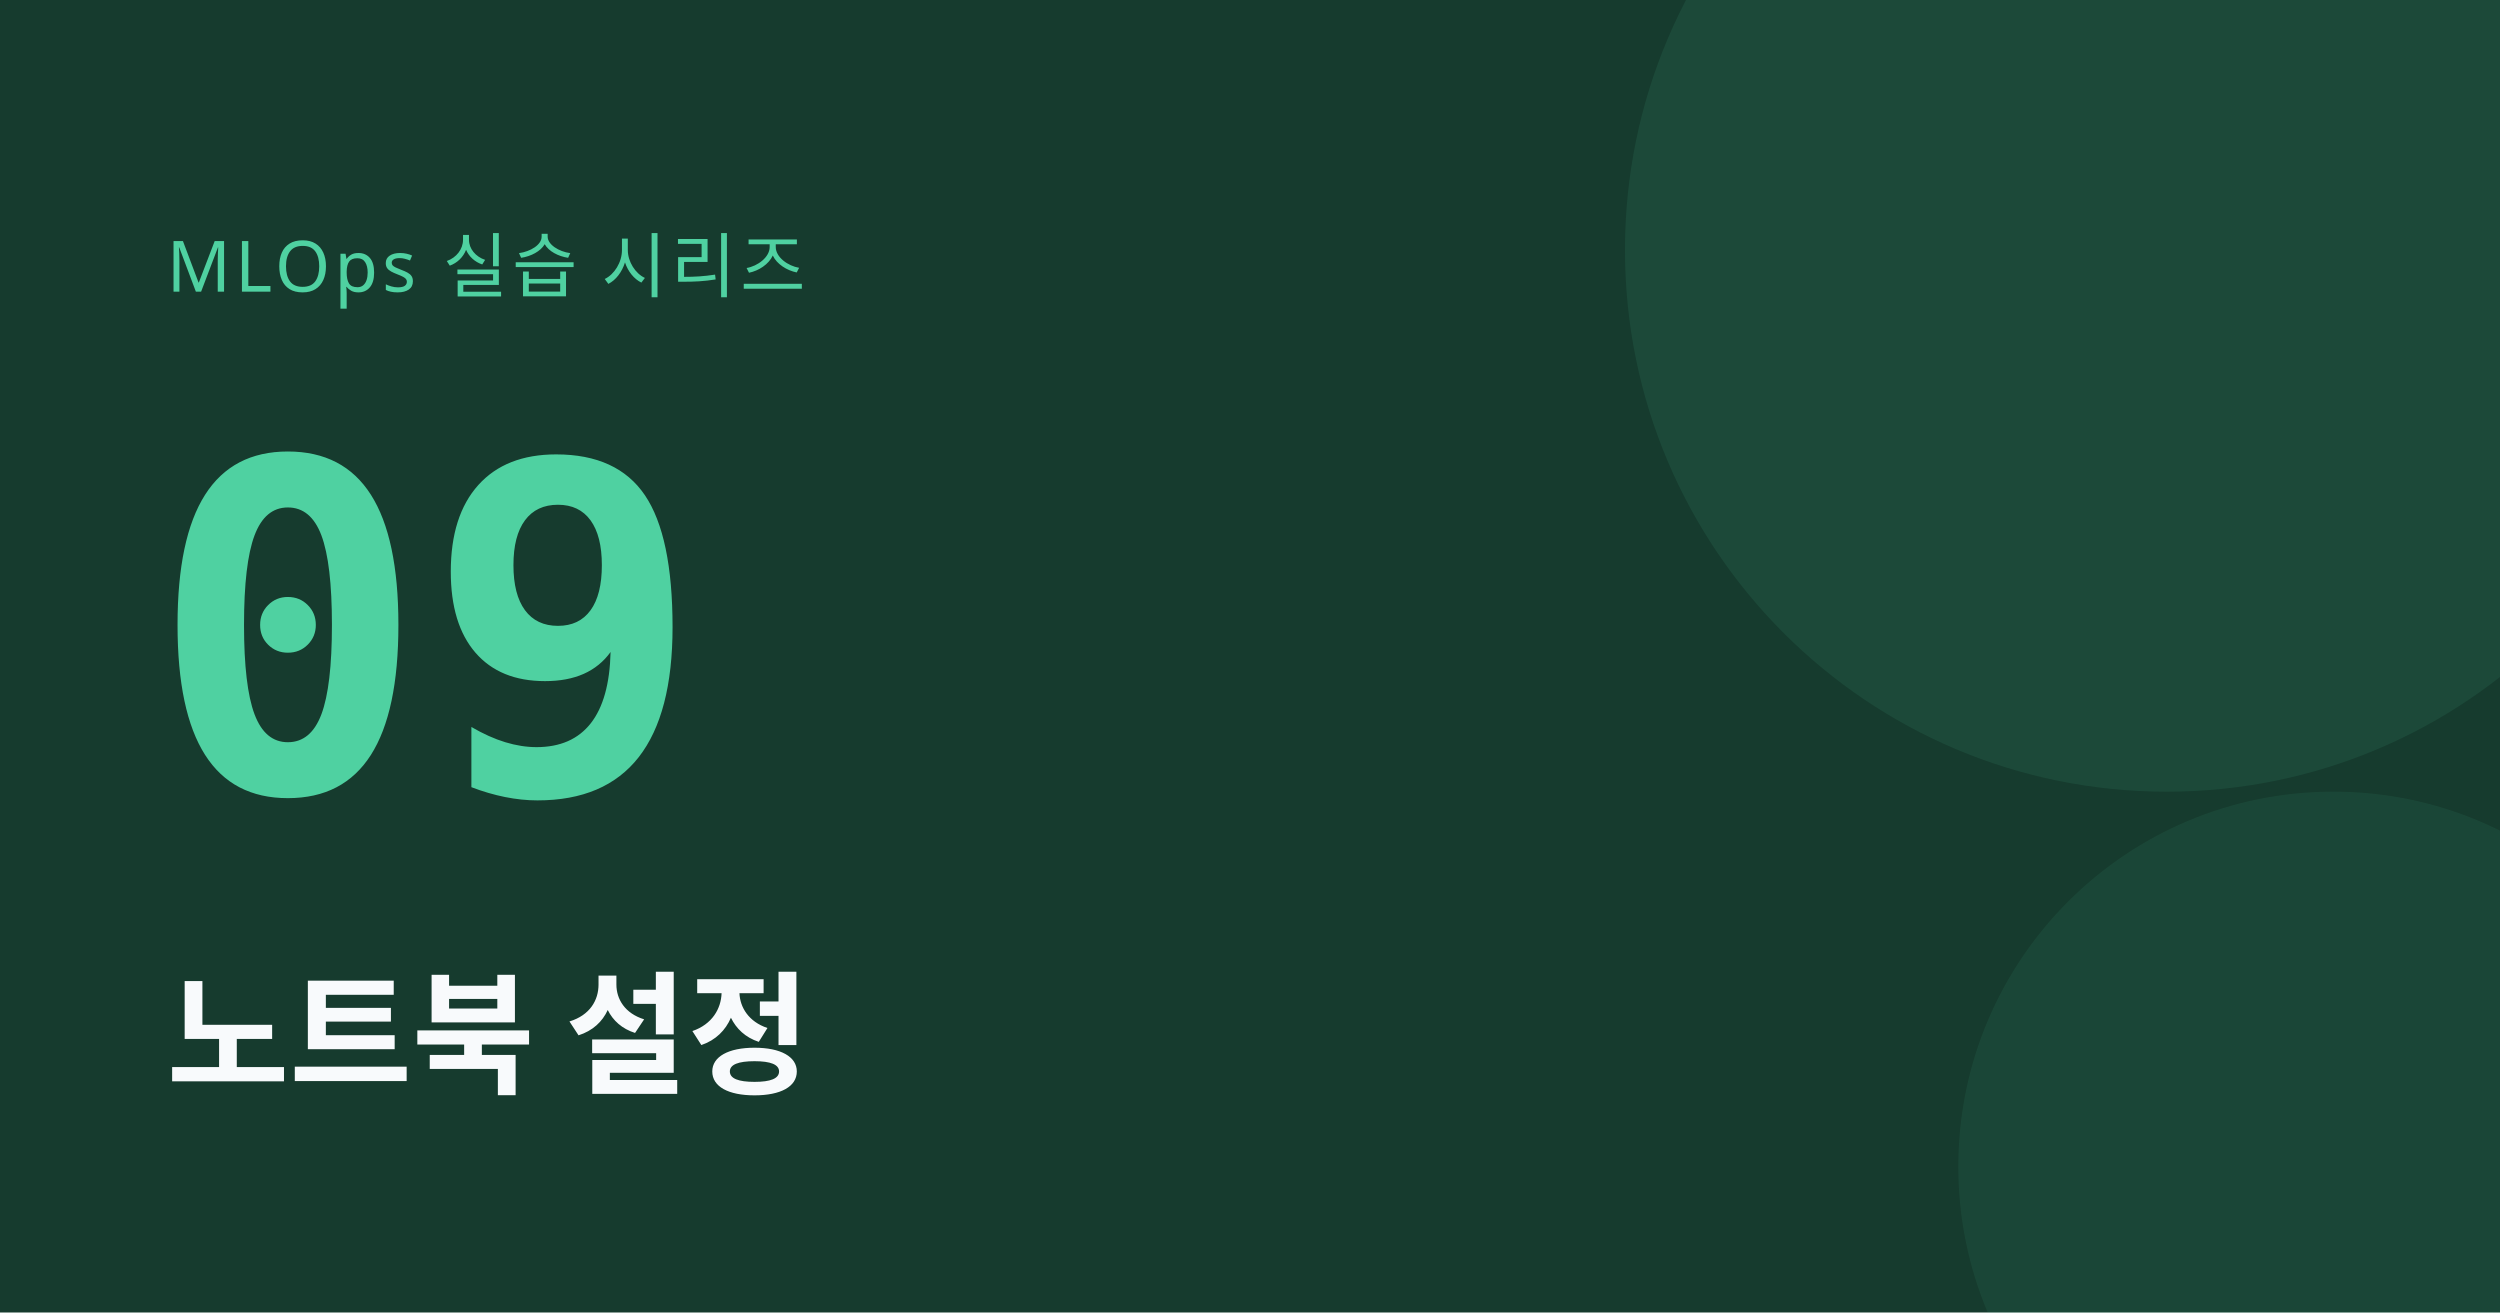
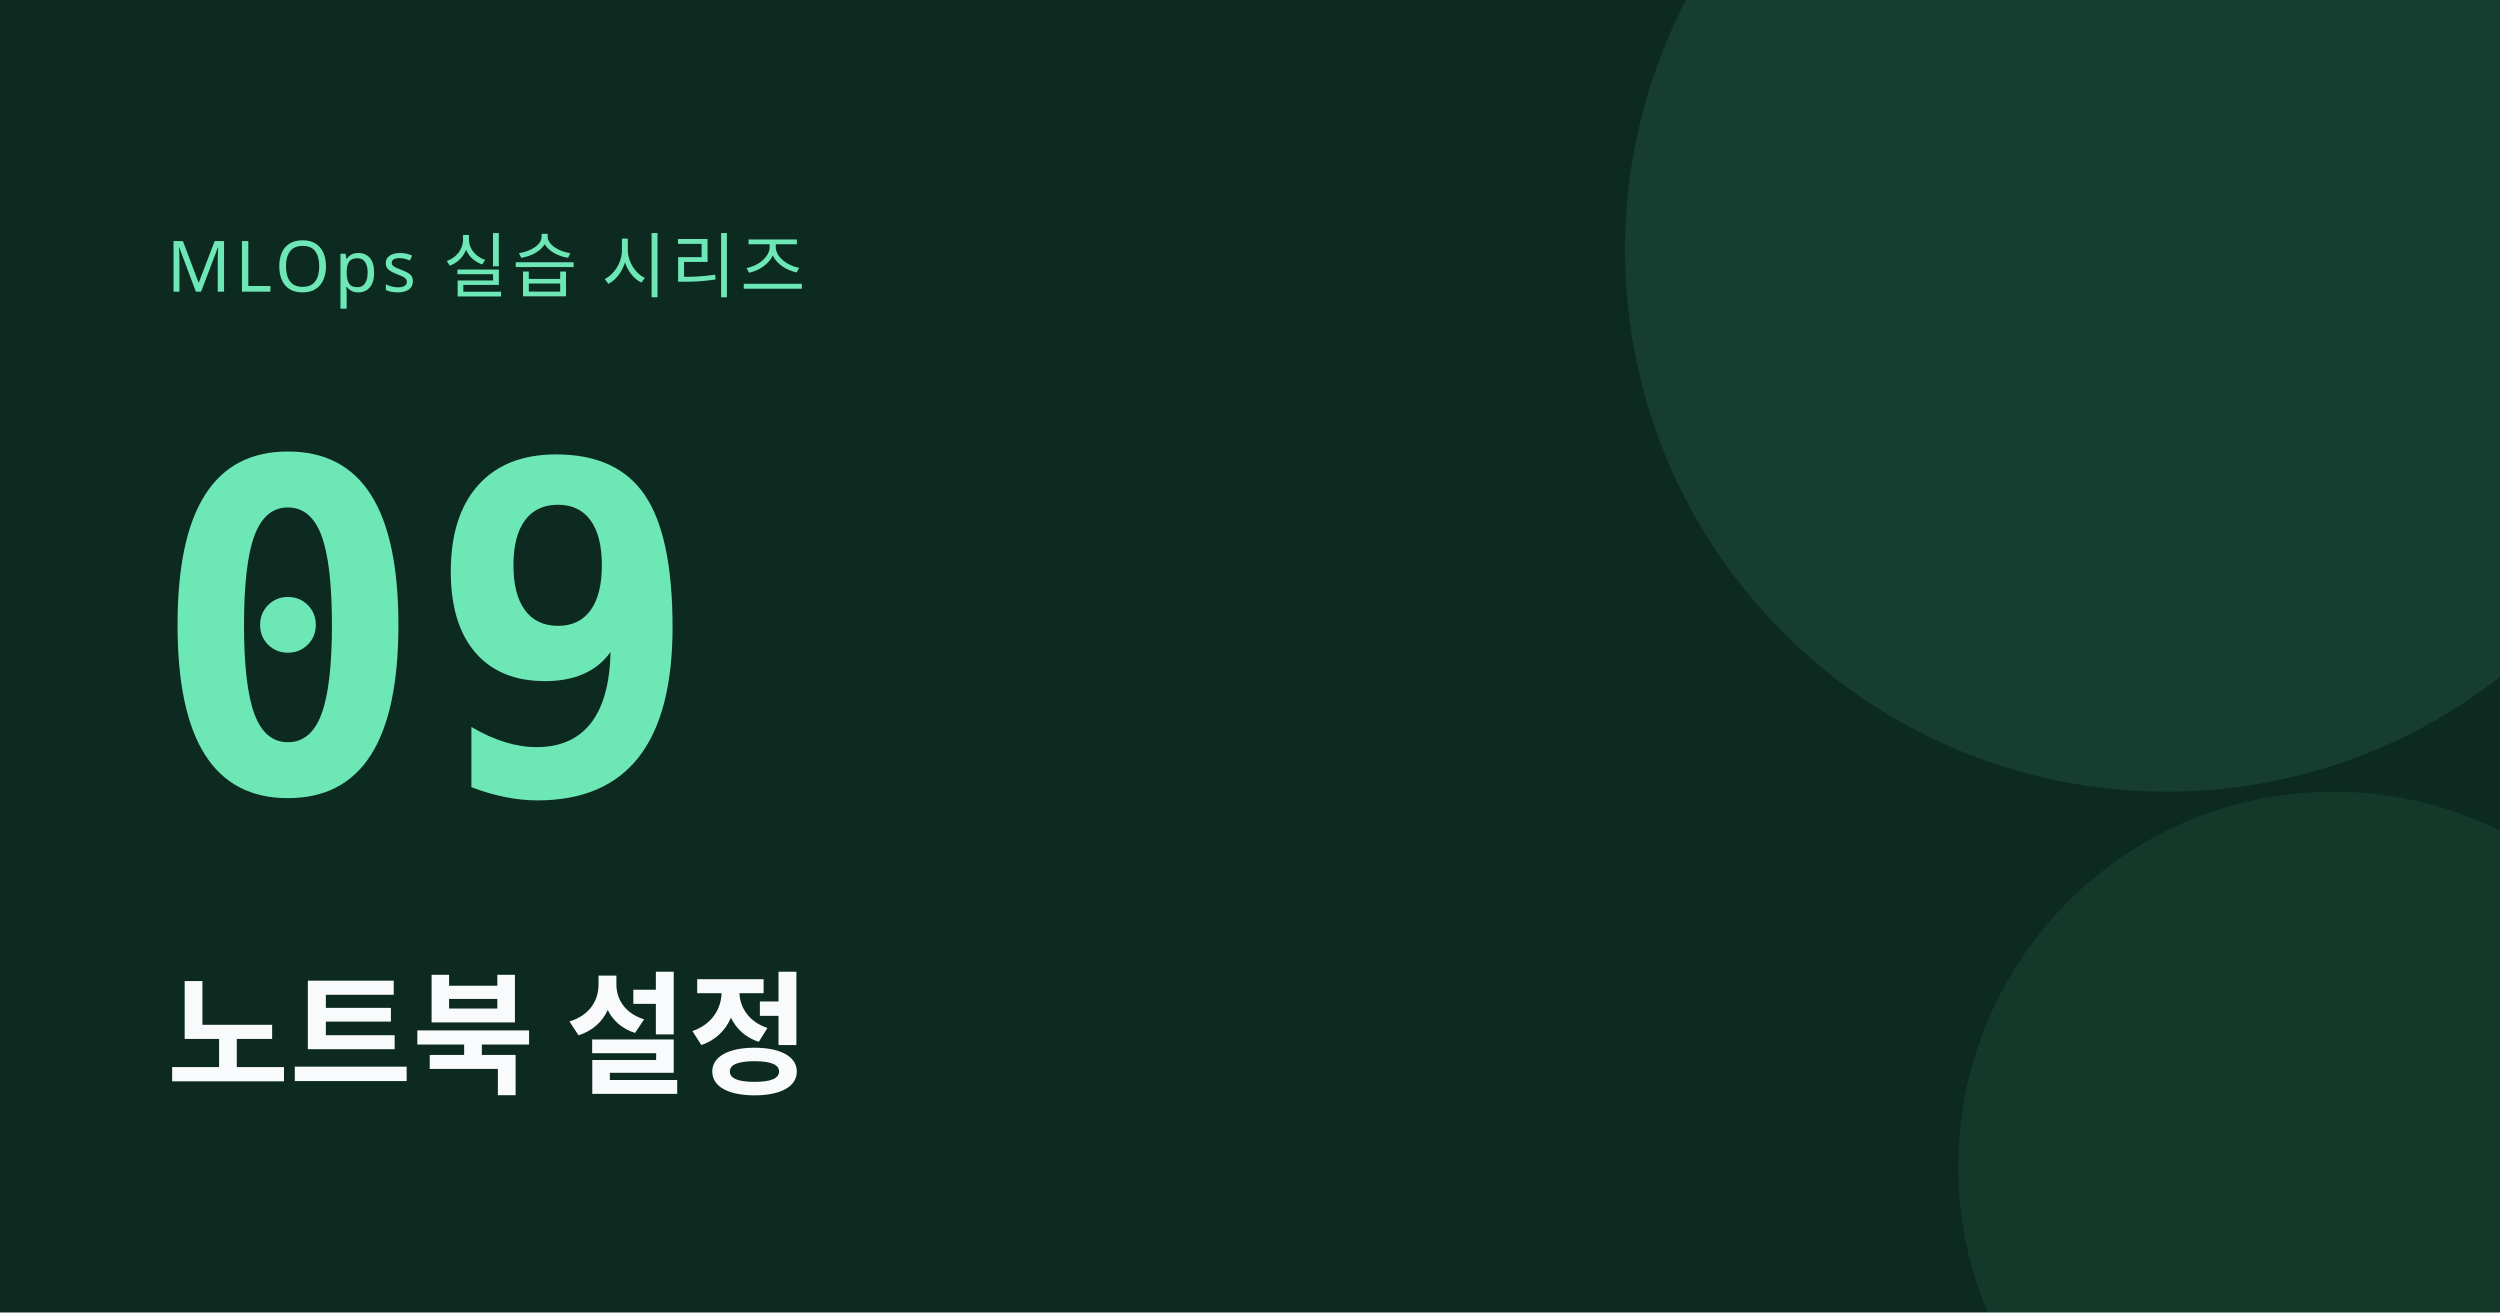
<svg xmlns="http://www.w3.org/2000/svg" width="1200" height="630" viewBox="0 0 1200 630">
-   <rect width="1200" height="630" fill="#163b2e" />
-   <circle cx="1040" cy="120" r="260" fill="#4fd1a1" opacity=".10" />
-   <circle cx="1120" cy="560" r="180" fill="#4fd1a1" opacity=".08" />
-   <text x="80" y="140" font-family="'Noto Sans KR','Apple SD Gothic Neo','Malgun Gothic',sans-serif" font-size="34" fill="#4fd1a1" letter-spacing="2">MLOps 실습 시리즈</text>
-   <text x="72" y="380" font-family="'Fira Code',Consolas,monospace" font-weight="700" font-size="220" fill="#4fd1a1">09</text>
+   <rect width="1200" height="630" fill="#0c2a20" />
+   <circle cx="1040" cy="120" r="260" fill="#6ee7b7" opacity=".10" />
+   <circle cx="1120" cy="560" r="180" fill="#6ee7b7" opacity=".08" />
+   <text x="80" y="140" font-family="'Noto Sans KR','Apple SD Gothic Neo','Malgun Gothic',sans-serif" font-size="34" fill="#6ee7b7" letter-spacing="2">MLOps 실습 시리즈</text>
+   <text x="72" y="380" font-family="'Fira Code',Consolas,monospace" font-weight="700" font-size="220" fill="#6ee7b7">09</text>
  <text x="80" y="520" font-family="'Noto Sans KR','Apple SD Gothic Neo','Malgun Gothic',sans-serif" font-weight="700" font-size="64" fill="#f8fafc">노트북 설정</text>
</svg>
